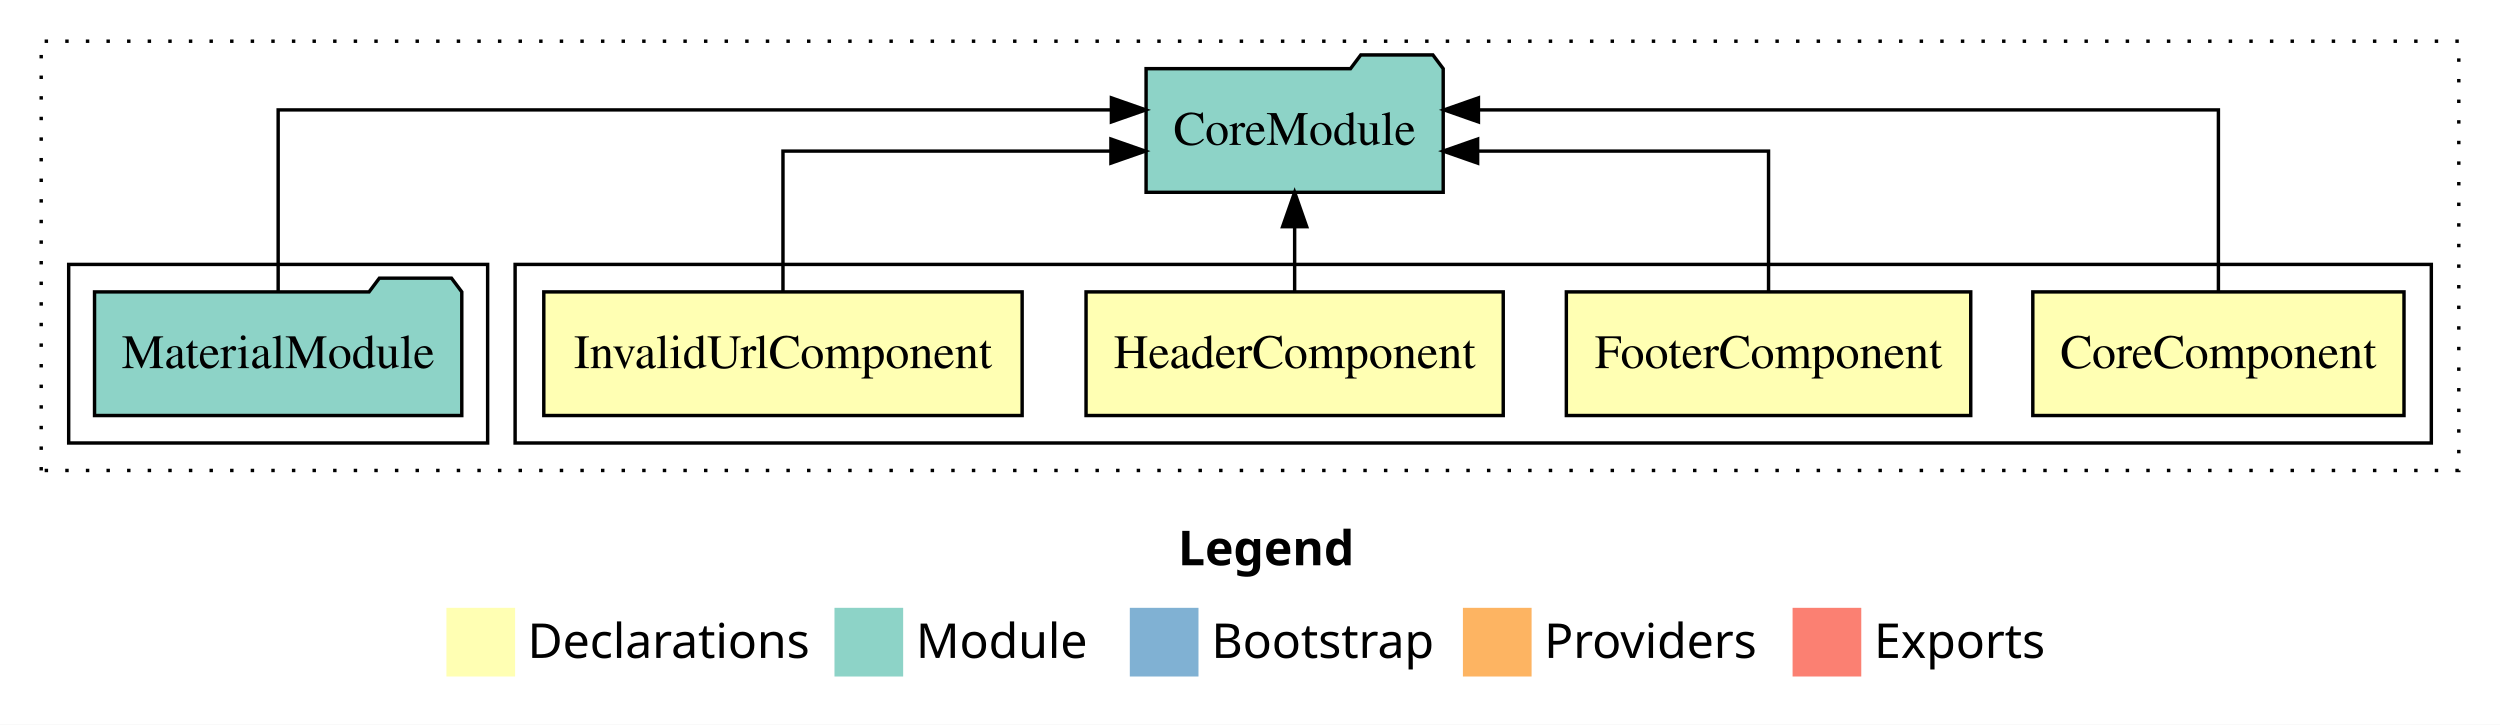
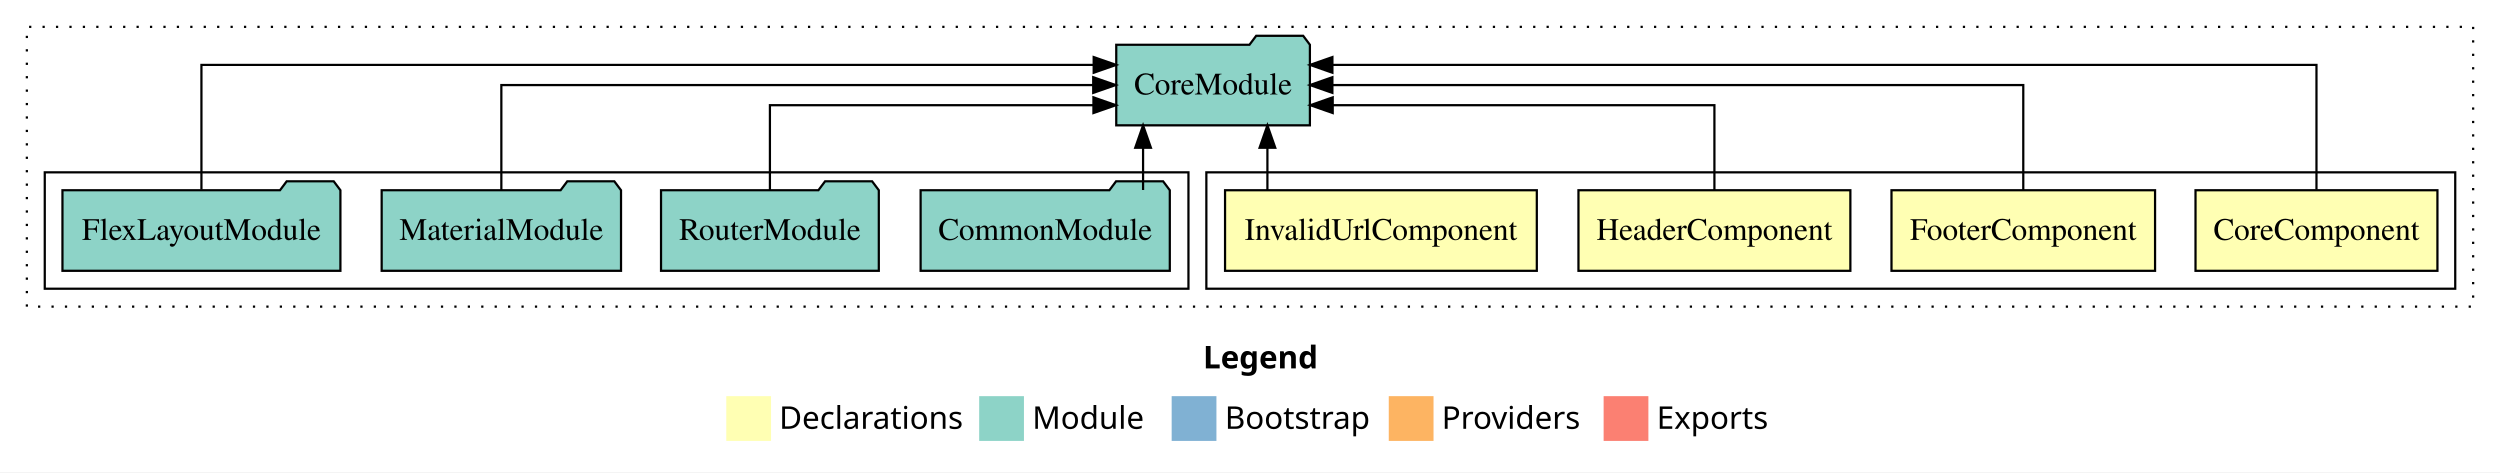
- <svg xmlns="http://www.w3.org/2000/svg" width="728pt" height="211pt" viewBox="0.00 0.00 728.00 211.00">
+ <svg xmlns="http://www.w3.org/2000/svg" width="1117pt" height="211pt" viewBox="0.00 0.00 1117.00 211.00">
  <g id="graph0" class="graph" transform="scale(1 1) rotate(0) translate(4 207)">
-     <polygon fill="#ffffff" stroke="transparent" points="-4,4 -4,-207 724,-207 724,4 -4,4" />
-     <text text-anchor="start" x="339.009" y="-42.4" font-family="sans-serif" font-weight="bold" font-size="14.00" fill="#000000">Legend</text>
-     <polygon fill="#ffffb3" stroke="transparent" points="126,-10 126,-30 146,-30 146,-10 126,-10" />
-     <text text-anchor="start" x="149.629" y="-15.4" font-family="sans-serif" font-size="14.00" fill="#000000">  Declarations</text>
-     <polygon fill="#8dd3c7" stroke="transparent" points="239,-10 239,-30 259,-30 259,-10 239,-10" />
-     <text text-anchor="start" x="262.725" y="-15.4" font-family="sans-serif" font-size="14.00" fill="#000000">  Module</text>
-     <polygon fill="#80b1d3" stroke="transparent" points="325,-10 325,-30 345,-30 345,-10 325,-10" />
-     <text text-anchor="start" x="348.781" y="-15.4" font-family="sans-serif" font-size="14.00" fill="#000000">  Bootstrap</text>
-     <polygon fill="#fdb462" stroke="transparent" points="422,-10 422,-30 442,-30 442,-10 422,-10" />
-     <text text-anchor="start" x="445.673" y="-15.4" font-family="sans-serif" font-size="14.00" fill="#000000">  Providers</text>
-     <polygon fill="#fb8072" stroke="transparent" points="518,-10 518,-30 538,-30 538,-10 518,-10" />
-     <text text-anchor="start" x="541.726" y="-15.4" font-family="sans-serif" font-size="14.00" fill="#000000">  Exports</text>
+     <polygon fill="#ffffff" stroke="transparent" points="-4,4 -4,-207 1113,-207 1113,4 -4,4" />
+     <text text-anchor="start" x="533.509" y="-42.4" font-family="sans-serif" font-weight="bold" font-size="14.00" fill="#000000">Legend</text>
+     <polygon fill="#ffffb3" stroke="transparent" points="320.5,-10 320.5,-30 340.5,-30 340.5,-10 320.5,-10" />
+     <text text-anchor="start" x="344.129" y="-15.4" font-family="sans-serif" font-size="14.00" fill="#000000">  Declarations</text>
+     <polygon fill="#8dd3c7" stroke="transparent" points="433.5,-10 433.5,-30 453.5,-30 453.5,-10 433.5,-10" />
+     <text text-anchor="start" x="457.225" y="-15.4" font-family="sans-serif" font-size="14.00" fill="#000000">  Module</text>
+     <polygon fill="#80b1d3" stroke="transparent" points="519.5,-10 519.5,-30 539.5,-30 539.5,-10 519.5,-10" />
+     <text text-anchor="start" x="543.281" y="-15.4" font-family="sans-serif" font-size="14.00" fill="#000000">  Bootstrap</text>
+     <polygon fill="#fdb462" stroke="transparent" points="616.5,-10 616.5,-30 636.5,-30 636.5,-10 616.5,-10" />
+     <text text-anchor="start" x="640.173" y="-15.4" font-family="sans-serif" font-size="14.00" fill="#000000">  Providers</text>
+     <polygon fill="#fb8072" stroke="transparent" points="712.5,-10 712.5,-30 732.5,-30 732.5,-10 712.5,-10" />
+     <text text-anchor="start" x="736.226" y="-15.4" font-family="sans-serif" font-size="14.00" fill="#000000">  Exports</text>
    <g id="clust1" class="cluster">
-       <polygon fill="none" stroke="#000000" stroke-dasharray="1,5" points="8,-70 8,-195 712,-195 712,-70 8,-70" />
+       <polygon fill="none" stroke="#000000" stroke-dasharray="1,5" points="8,-70 8,-195 1101,-195 1101,-70 8,-70" />
    </g>
    <g id="clust2" class="cluster">
-       <polygon fill="none" stroke="#000000" points="146,-78 146,-130 704,-130 704,-78 146,-78" />
+       <polygon fill="none" stroke="#000000" points="535,-78 535,-130 1093,-130 1093,-78 535,-78" />
    </g>
    <g id="clust7" class="cluster">
-       <polygon fill="none" stroke="#000000" points="16,-78 16,-130 138,-130 138,-78 16,-78" />
+       <polygon fill="none" stroke="#000000" points="16,-78 16,-130 527,-130 527,-78 16,-78" />
    </g>
    <g id="node1" class="node">
-       <polygon fill="#ffffb3" stroke="#000000" points="696.045,-122 587.955,-122 587.955,-86 696.045,-86 696.045,-122" />
-       <text text-anchor="middle" x="642" y="-99.8" font-family="Times,serif" font-size="14.00" fill="#000000">CoreComponent</text>
+       <polygon fill="#ffffb3" stroke="#000000" points="1085.045,-122 976.955,-122 976.955,-86 1085.045,-86 1085.045,-122" />
+       <text text-anchor="middle" x="1031" y="-99.8" font-family="Times,serif" font-size="14.00" fill="#000000">CoreComponent</text>
    </g>
    <g id="node5" class="node">
-       <polygon fill="#8dd3c7" stroke="#000000" points="416.262,-187 413.262,-191 392.262,-191 389.262,-187 329.738,-187 329.738,-151 416.262,-151 416.262,-187" />
-       <text text-anchor="middle" x="373" y="-164.8" font-family="Times,serif" font-size="14.00" fill="#000000">CoreModule</text>
+       <polygon fill="#8dd3c7" stroke="#000000" points="581.262,-187 578.262,-191 557.262,-191 554.262,-187 494.738,-187 494.738,-151 581.262,-151 581.262,-187" />
+       <text text-anchor="middle" x="538" y="-164.8" font-family="Times,serif" font-size="14.00" fill="#000000">CoreModule</text>
    </g>
    <g id="edge1" class="edge">
-       <path fill="none" stroke="#000000" d="M642,-122.284C642,-143.321 642,-175 642,-175 642,-175 426.519,-175 426.519,-175" />
-       <polygon fill="#000000" stroke="#000000" points="426.519,-171.5 416.519,-175 426.518,-178.5 426.519,-171.5" />
+       <path fill="none" stroke="#000000" d="M1031,-122.292C1031,-144.206 1031,-178 1031,-178 1031,-178 591.318,-178 591.318,-178" />
+       <polygon fill="#000000" stroke="#000000" points="591.318,-174.5 581.318,-178 591.318,-181.5 591.318,-174.5" />
    </g>
    <g id="node2" class="node">
-       <polygon fill="#ffffb3" stroke="#000000" points="569.881,-122 452.119,-122 452.119,-86 569.881,-86 569.881,-122" />
-       <text text-anchor="middle" x="511" y="-99.8" font-family="Times,serif" font-size="14.00" fill="#000000">FooterComponent</text>
+       <polygon fill="#ffffb3" stroke="#000000" points="958.881,-122 841.119,-122 841.119,-86 958.881,-86 958.881,-122" />
+       <text text-anchor="middle" x="900" y="-99.8" font-family="Times,serif" font-size="14.00" fill="#000000">FooterComponent</text>
    </g>
    <g id="edge2" class="edge">
-       <path fill="none" stroke="#000000" d="M511,-122.022C511,-139.373 511,-163 511,-163 511,-163 426.285,-163 426.285,-163" />
-       <polygon fill="#000000" stroke="#000000" points="426.286,-159.5 416.285,-163 426.285,-166.5 426.286,-159.5" />
+       <path fill="none" stroke="#000000" d="M900,-122.106C900,-141.339 900,-169 900,-169 900,-169 591.306,-169 591.306,-169" />
+       <polygon fill="#000000" stroke="#000000" points="591.306,-165.5 581.306,-169 591.306,-172.5 591.306,-165.5" />
    </g>
    <g id="node3" class="node">
-       <polygon fill="#ffffb3" stroke="#000000" points="433.744,-122 312.256,-122 312.256,-86 433.744,-86 433.744,-122" />
-       <text text-anchor="middle" x="373" y="-99.8" font-family="Times,serif" font-size="14.00" fill="#000000">HeaderComponent</text>
+       <polygon fill="#ffffb3" stroke="#000000" points="822.744,-122 701.256,-122 701.256,-86 822.744,-86 822.744,-122" />
+       <text text-anchor="middle" x="762" y="-99.8" font-family="Times,serif" font-size="14.00" fill="#000000">HeaderComponent</text>
    </g>
    <g id="edge3" class="edge">
-       <path fill="none" stroke="#000000" d="M373,-122.106C373,-122.106 373,-140.991 373,-140.991" />
-       <polygon fill="#000000" stroke="#000000" points="369.5,-140.991 373,-150.991 376.5,-140.991 369.5,-140.991" />
+       <path fill="none" stroke="#000000" d="M762,-122.027C762,-138.398 762,-160 762,-160 762,-160 591.455,-160 591.455,-160" />
+       <polygon fill="#000000" stroke="#000000" points="591.455,-156.5 581.455,-160 591.455,-163.5 591.455,-156.5" />
    </g>
    <g id="node4" class="node">
-       <polygon fill="#ffffb3" stroke="#000000" points="293.647,-122 154.353,-122 154.353,-86 293.647,-86 293.647,-122" />
-       <text text-anchor="middle" x="224" y="-99.8" font-family="Times,serif" font-size="14.00" fill="#000000">InvalidUrlComponent</text>
+       <polygon fill="#ffffb3" stroke="#000000" points="682.647,-122 543.353,-122 543.353,-86 682.647,-86 682.647,-122" />
+       <text text-anchor="middle" x="613" y="-99.8" font-family="Times,serif" font-size="14.00" fill="#000000">InvalidUrlComponent</text>
    </g>
    <g id="edge4" class="edge">
-       <path fill="none" stroke="#000000" d="M224,-122.022C224,-139.373 224,-163 224,-163 224,-163 319.502,-163 319.502,-163" />
-       <polygon fill="#000000" stroke="#000000" points="319.502,-166.5 329.502,-163 319.502,-159.5 319.502,-166.5" />
+       <path fill="none" stroke="#000000" d="M562.279,-122.106C562.279,-122.106 562.279,-140.991 562.279,-140.991" />
+       <polygon fill="#000000" stroke="#000000" points="558.779,-140.991 562.279,-150.991 565.779,-140.991 558.779,-140.991" />
    </g>
    <g id="node6" class="node">
-       <polygon fill="#8dd3c7" stroke="#000000" points="130.471,-122 127.471,-126 106.471,-126 103.471,-122 23.529,-122 23.529,-86 130.471,-86 130.471,-122" />
-       <text text-anchor="middle" x="77" y="-99.8" font-family="Times,serif" font-size="14.00" fill="#000000">MaterialModule</text>
+       <polygon fill="#8dd3c7" stroke="#000000" points="518.668,-122 515.668,-126 494.668,-126 491.668,-122 407.332,-122 407.332,-86 518.668,-86 518.668,-122" />
+       <text text-anchor="middle" x="463" y="-99.8" font-family="Times,serif" font-size="14.00" fill="#000000">CommonModule</text>
    </g>
    <g id="edge5" class="edge">
-       <path fill="none" stroke="#000000" d="M77,-122.284C77,-143.321 77,-175 77,-175 77,-175 319.642,-175 319.642,-175" />
-       <polygon fill="#000000" stroke="#000000" points="319.642,-178.5 329.642,-175 319.642,-171.5 319.642,-178.5" />
+       <path fill="none" stroke="#000000" d="M506.726,-122.106C506.726,-122.106 506.726,-140.991 506.726,-140.991" />
+       <polygon fill="#000000" stroke="#000000" points="503.227,-140.991 506.726,-150.991 510.227,-140.991 503.227,-140.991" />
+     </g>
+     <g id="node7" class="node">
+       <polygon fill="#8dd3c7" stroke="#000000" points="388.653,-122 385.653,-126 364.653,-126 361.653,-122 291.347,-122 291.347,-86 388.653,-86 388.653,-122" />
+       <text text-anchor="middle" x="340" y="-99.8" font-family="Times,serif" font-size="14.00" fill="#000000">RouterModule</text>
+     </g>
+     <g id="edge6" class="edge">
+       <path fill="none" stroke="#000000" d="M340,-122.027C340,-138.398 340,-160 340,-160 340,-160 484.548,-160 484.548,-160" />
+       <polygon fill="#000000" stroke="#000000" points="484.548,-163.5 494.548,-160 484.548,-156.5 484.548,-163.5" />
+     </g>
+     <g id="node8" class="node">
+       <polygon fill="#8dd3c7" stroke="#000000" points="273.471,-122 270.471,-126 249.471,-126 246.471,-122 166.529,-122 166.529,-86 273.471,-86 273.471,-122" />
+       <text text-anchor="middle" x="220" y="-99.8" font-family="Times,serif" font-size="14.00" fill="#000000">MaterialModule</text>
+     </g>
+     <g id="edge7" class="edge">
+       <path fill="none" stroke="#000000" d="M220,-122.106C220,-141.339 220,-169 220,-169 220,-169 484.45,-169 484.45,-169" />
+       <polygon fill="#000000" stroke="#000000" points="484.45,-172.5 494.45,-169 484.45,-165.5 484.45,-172.5" />
+     </g>
+     <g id="node9" class="node">
+       <polygon fill="#8dd3c7" stroke="#000000" points="148.095,-122 145.095,-126 124.095,-126 121.095,-122 23.905,-122 23.905,-86 148.095,-86 148.095,-122" />
+       <text text-anchor="middle" x="86" y="-99.8" font-family="Times,serif" font-size="14.00" fill="#000000">FlexLayoutModule</text>
+     </g>
+     <g id="edge8" class="edge">
+       <path fill="none" stroke="#000000" d="M86,-122.292C86,-144.206 86,-178 86,-178 86,-178 484.66,-178 484.66,-178" />
+       <polygon fill="#000000" stroke="#000000" points="484.66,-181.5 494.66,-178 484.66,-174.5 484.66,-181.5" />
    </g>
  </g>
</svg>
